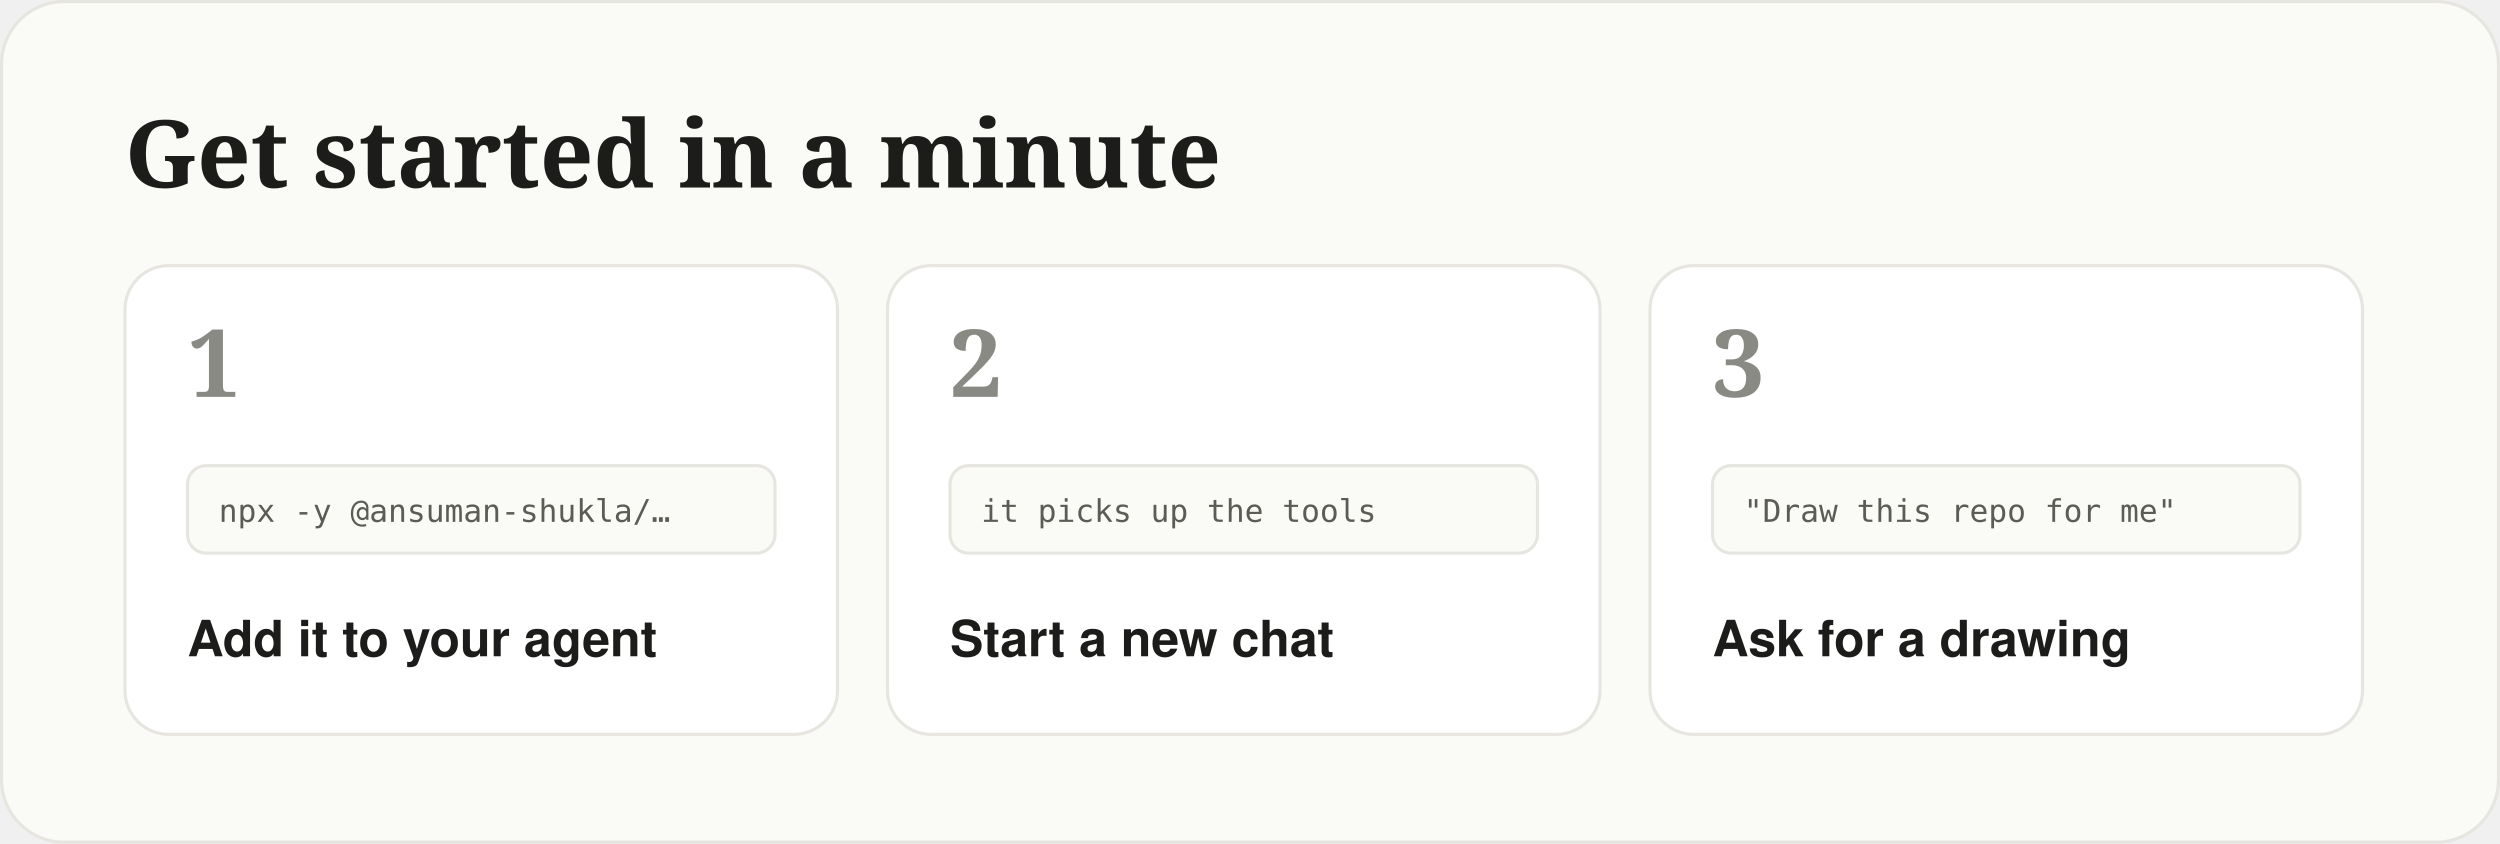
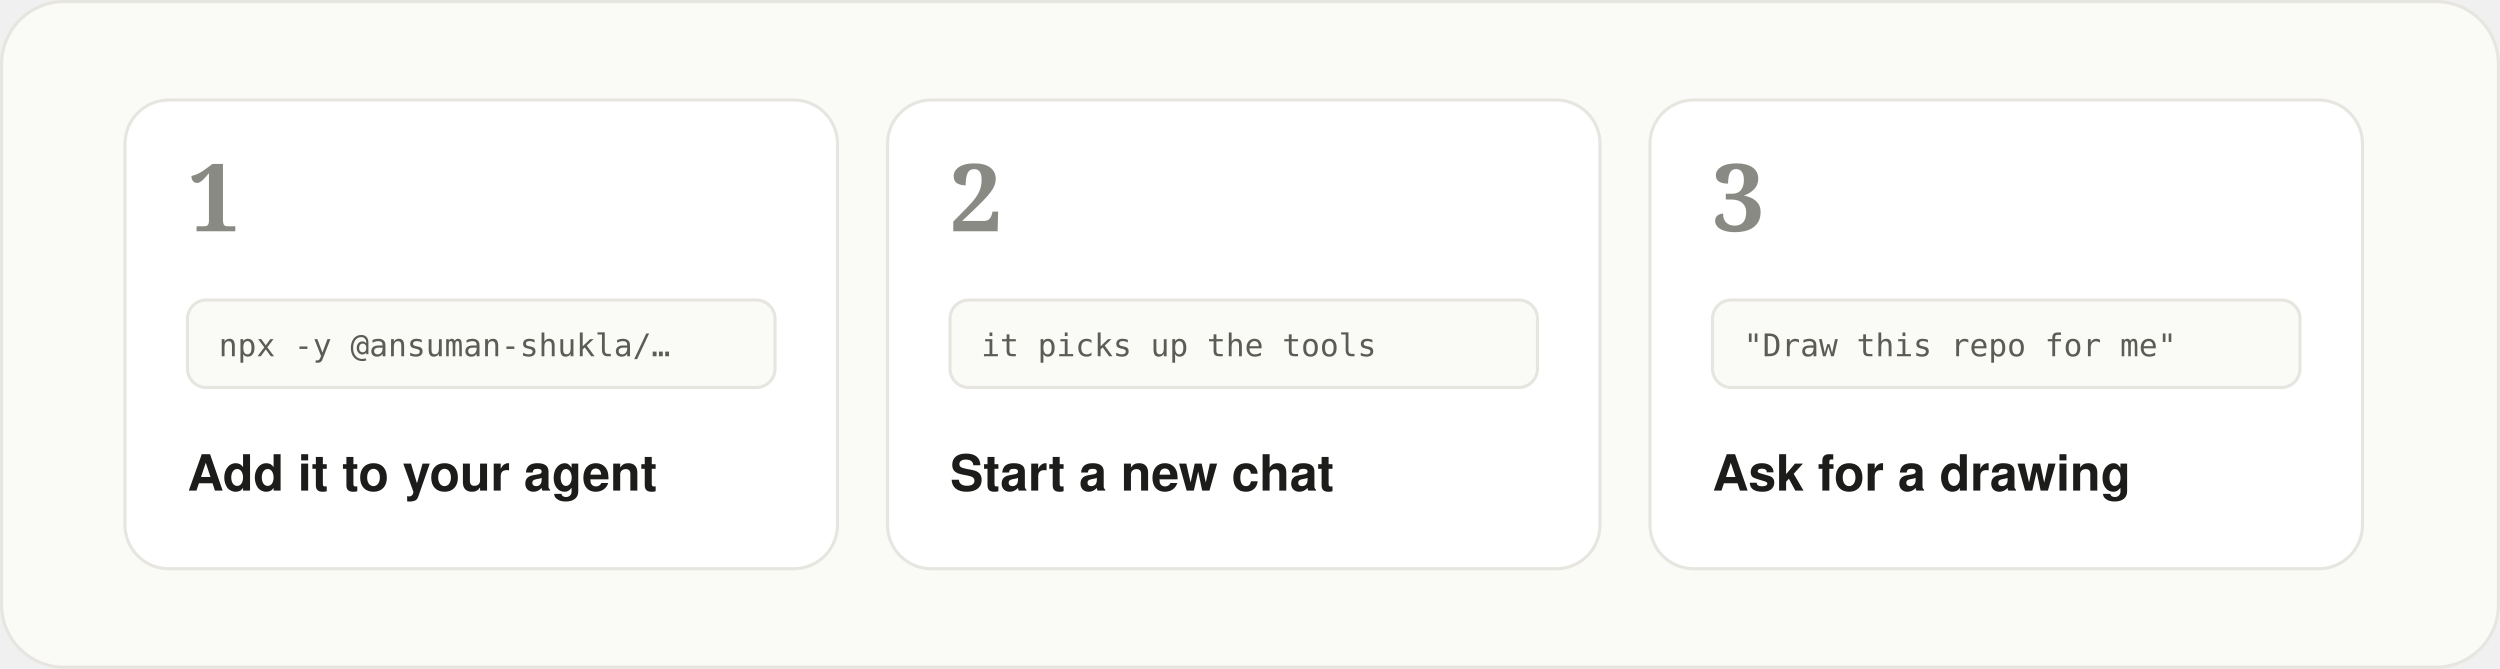
- <svg xmlns="http://www.w3.org/2000/svg" width="1600" height="540" viewBox="0 0 1600 540" role="img" aria-label="Get started in a minute: 1. Add it to your agent (npx -y @ansuman-shukla/…) 2. Start a new chat (it picks up the tools) 3. Ask for a drawing (&quot;Draw this repo for me&quot;)">
+ <svg xmlns="http://www.w3.org/2000/svg" width="1600" height="428" viewBox="0 0 1600 428" role="img" aria-label="Get started in a minute: 1. Add it to your agent (npx -y @ansuman-shukla/…) 2. Start a new chat (it picks up the tools) 3. Ask for a drawing (&quot;Draw this repo for me&quot;)">
  <style>
.serif{font-family:'New York','Iowan Old Style',ui-serif,Georgia,serif}
.sans{font-family:-apple-system,BlinkMacSystemFont,'SF Pro Text','Segoe UI',Helvetica,Arial,sans-serif}
.mono{font-family:ui-monospace,'SF Mono',Menlo,Consolas,monospace}
</style>
-   <rect x="1" y="1" width="1598" height="538" rx="40" fill="#fafaf7" stroke="#e7e5df" stroke-width="2" />
-   <text x="80" y="120" class="serif" font-size="60" font-weight="700" fill="#1c1c1a" text-anchor="start">Get started in a minute</text>
-   <rect x="80" y="170" width="456" height="300" rx="28" fill="#ffffff" stroke="#e7e5df" stroke-width="2" />
-   <text x="120" y="254" class="serif" font-size="60" font-weight="700" fill="#8a8a84" text-anchor="start">1</text>
-   <rect x="120" y="298" width="376" height="56" rx="12" fill="#fafaf7" stroke="#e7e5df" stroke-width="2" />
-   <text x="140" y="334" class="mono" font-size="20" font-weight="400" fill="#5c5c57" text-anchor="start">npx -y @ansuman-shukla/…</text>
-   <text x="120" y="420" class="sans" font-size="32" font-weight="700" fill="#1c1c1a" text-anchor="start">Add it to your agent</text>
-   <rect x="568" y="170" width="456" height="300" rx="28" fill="#ffffff" stroke="#e7e5df" stroke-width="2" />
-   <text x="608" y="254" class="serif" font-size="60" font-weight="700" fill="#8a8a84" text-anchor="start">2</text>
-   <rect x="608" y="298" width="376" height="56" rx="12" fill="#fafaf7" stroke="#e7e5df" stroke-width="2" />
-   <text x="628" y="334" class="mono" font-size="20" font-weight="400" fill="#5c5c57" text-anchor="start">it picks up the tools</text>
-   <text x="608" y="420" class="sans" font-size="32" font-weight="700" fill="#1c1c1a" text-anchor="start">Start a new chat</text>
-   <rect x="1056" y="170" width="456" height="300" rx="28" fill="#ffffff" stroke="#e7e5df" stroke-width="2" />
-   <text x="1096" y="254" class="serif" font-size="60" font-weight="700" fill="#8a8a84" text-anchor="start">3</text>
-   <rect x="1096" y="298" width="376" height="56" rx="12" fill="#fafaf7" stroke="#e7e5df" stroke-width="2" />
-   <text x="1116" y="334" class="mono" font-size="20" font-weight="400" fill="#5c5c57" text-anchor="start">"Draw this repo for me"</text>
-   <text x="1096" y="420" class="sans" font-size="32" font-weight="700" fill="#1c1c1a" text-anchor="start">Ask for a drawing</text>
+   <rect x="1" y="1" width="1598" height="426" rx="40" fill="#fafaf7" stroke="#e7e5df" stroke-width="2" />
+   <rect x="80" y="64" width="456" height="300" rx="28" fill="#ffffff" stroke="#e7e5df" stroke-width="2" />
+   <text x="120" y="148" class="serif" font-size="60" font-weight="700" fill="#8a8a84" text-anchor="start">1</text>
+   <rect x="120" y="192" width="376" height="56" rx="12" fill="#fafaf7" stroke="#e7e5df" stroke-width="2" />
+   <text x="140" y="228" class="mono" font-size="20" font-weight="400" fill="#5c5c57" text-anchor="start">npx -y @ansuman-shukla/…</text>
+   <text x="120" y="314" class="sans" font-size="32" font-weight="700" fill="#1c1c1a" text-anchor="start">Add it to your agent</text>
+   <rect x="568" y="64" width="456" height="300" rx="28" fill="#ffffff" stroke="#e7e5df" stroke-width="2" />
+   <text x="608" y="148" class="serif" font-size="60" font-weight="700" fill="#8a8a84" text-anchor="start">2</text>
+   <rect x="608" y="192" width="376" height="56" rx="12" fill="#fafaf7" stroke="#e7e5df" stroke-width="2" />
+   <text x="628" y="228" class="mono" font-size="20" font-weight="400" fill="#5c5c57" text-anchor="start">it picks up the tools</text>
+   <text x="608" y="314" class="sans" font-size="32" font-weight="700" fill="#1c1c1a" text-anchor="start">Start a new chat</text>
+   <rect x="1056" y="64" width="456" height="300" rx="28" fill="#ffffff" stroke="#e7e5df" stroke-width="2" />
+   <text x="1096" y="148" class="serif" font-size="60" font-weight="700" fill="#8a8a84" text-anchor="start">3</text>
+   <rect x="1096" y="192" width="376" height="56" rx="12" fill="#fafaf7" stroke="#e7e5df" stroke-width="2" />
+   <text x="1116" y="228" class="mono" font-size="20" font-weight="400" fill="#5c5c57" text-anchor="start">"Draw this repo for me"</text>
+   <text x="1096" y="314" class="sans" font-size="32" font-weight="700" fill="#1c1c1a" text-anchor="start">Ask for a drawing</text>
</svg>
